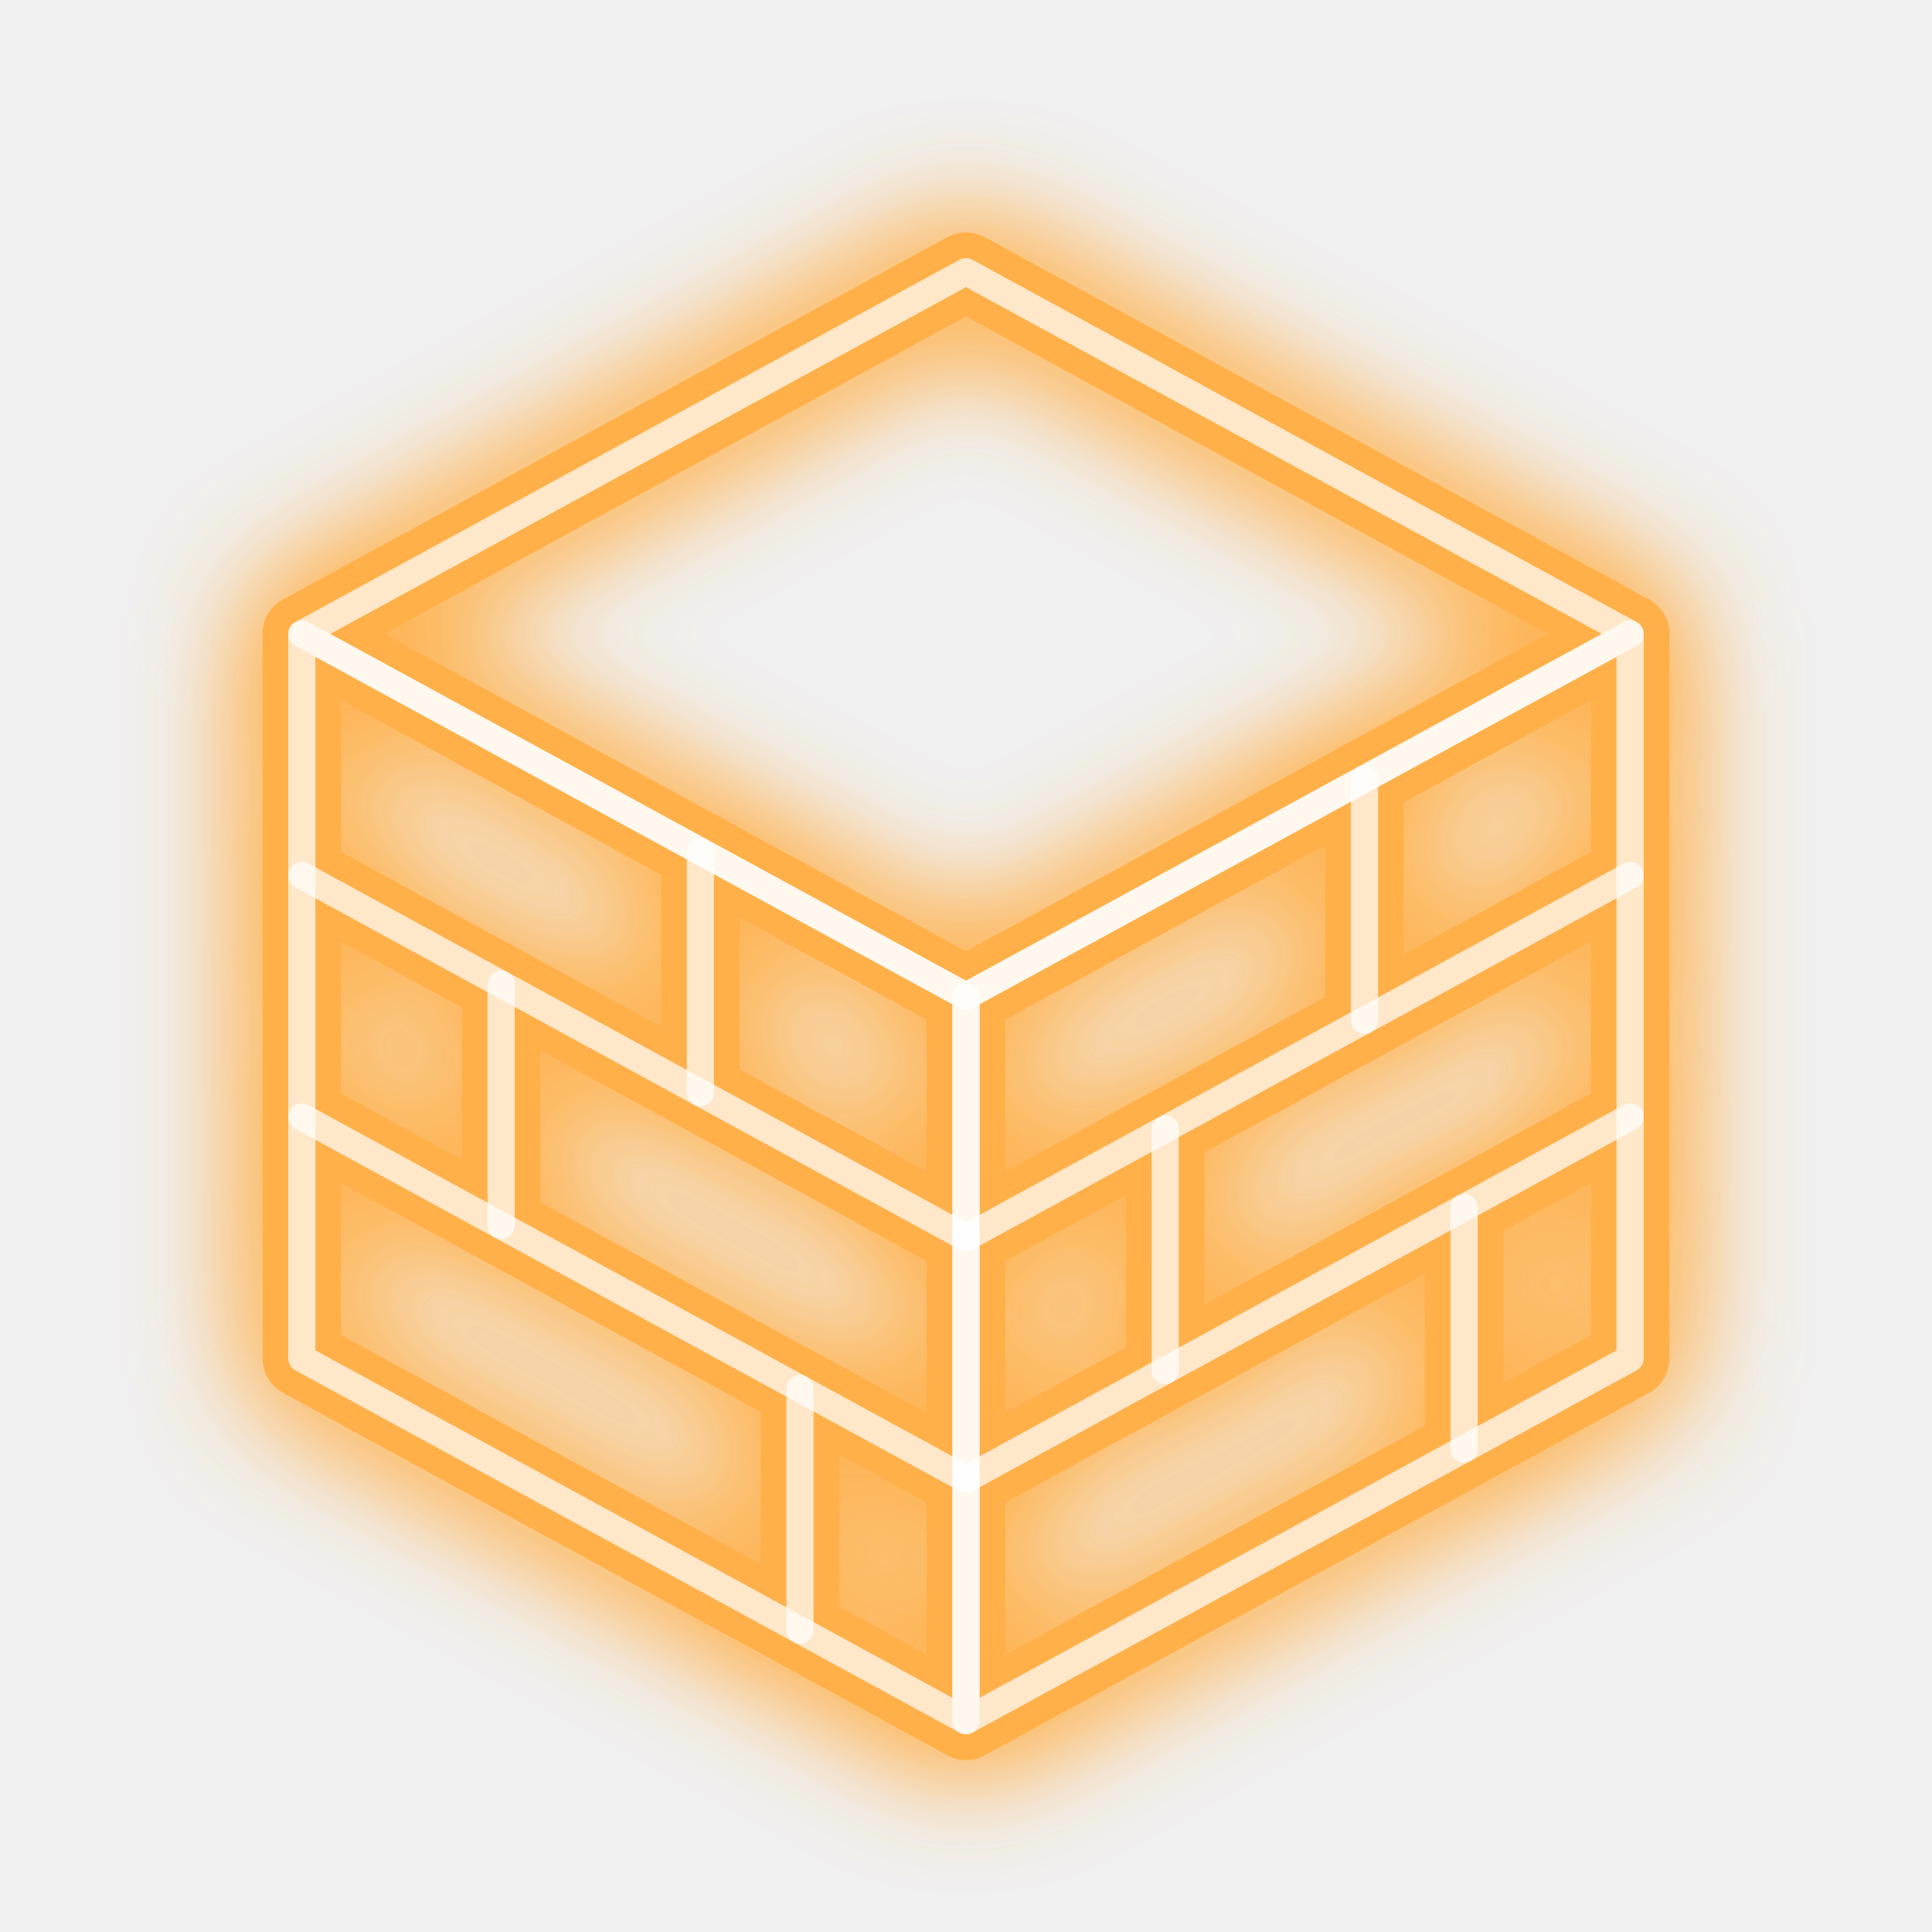
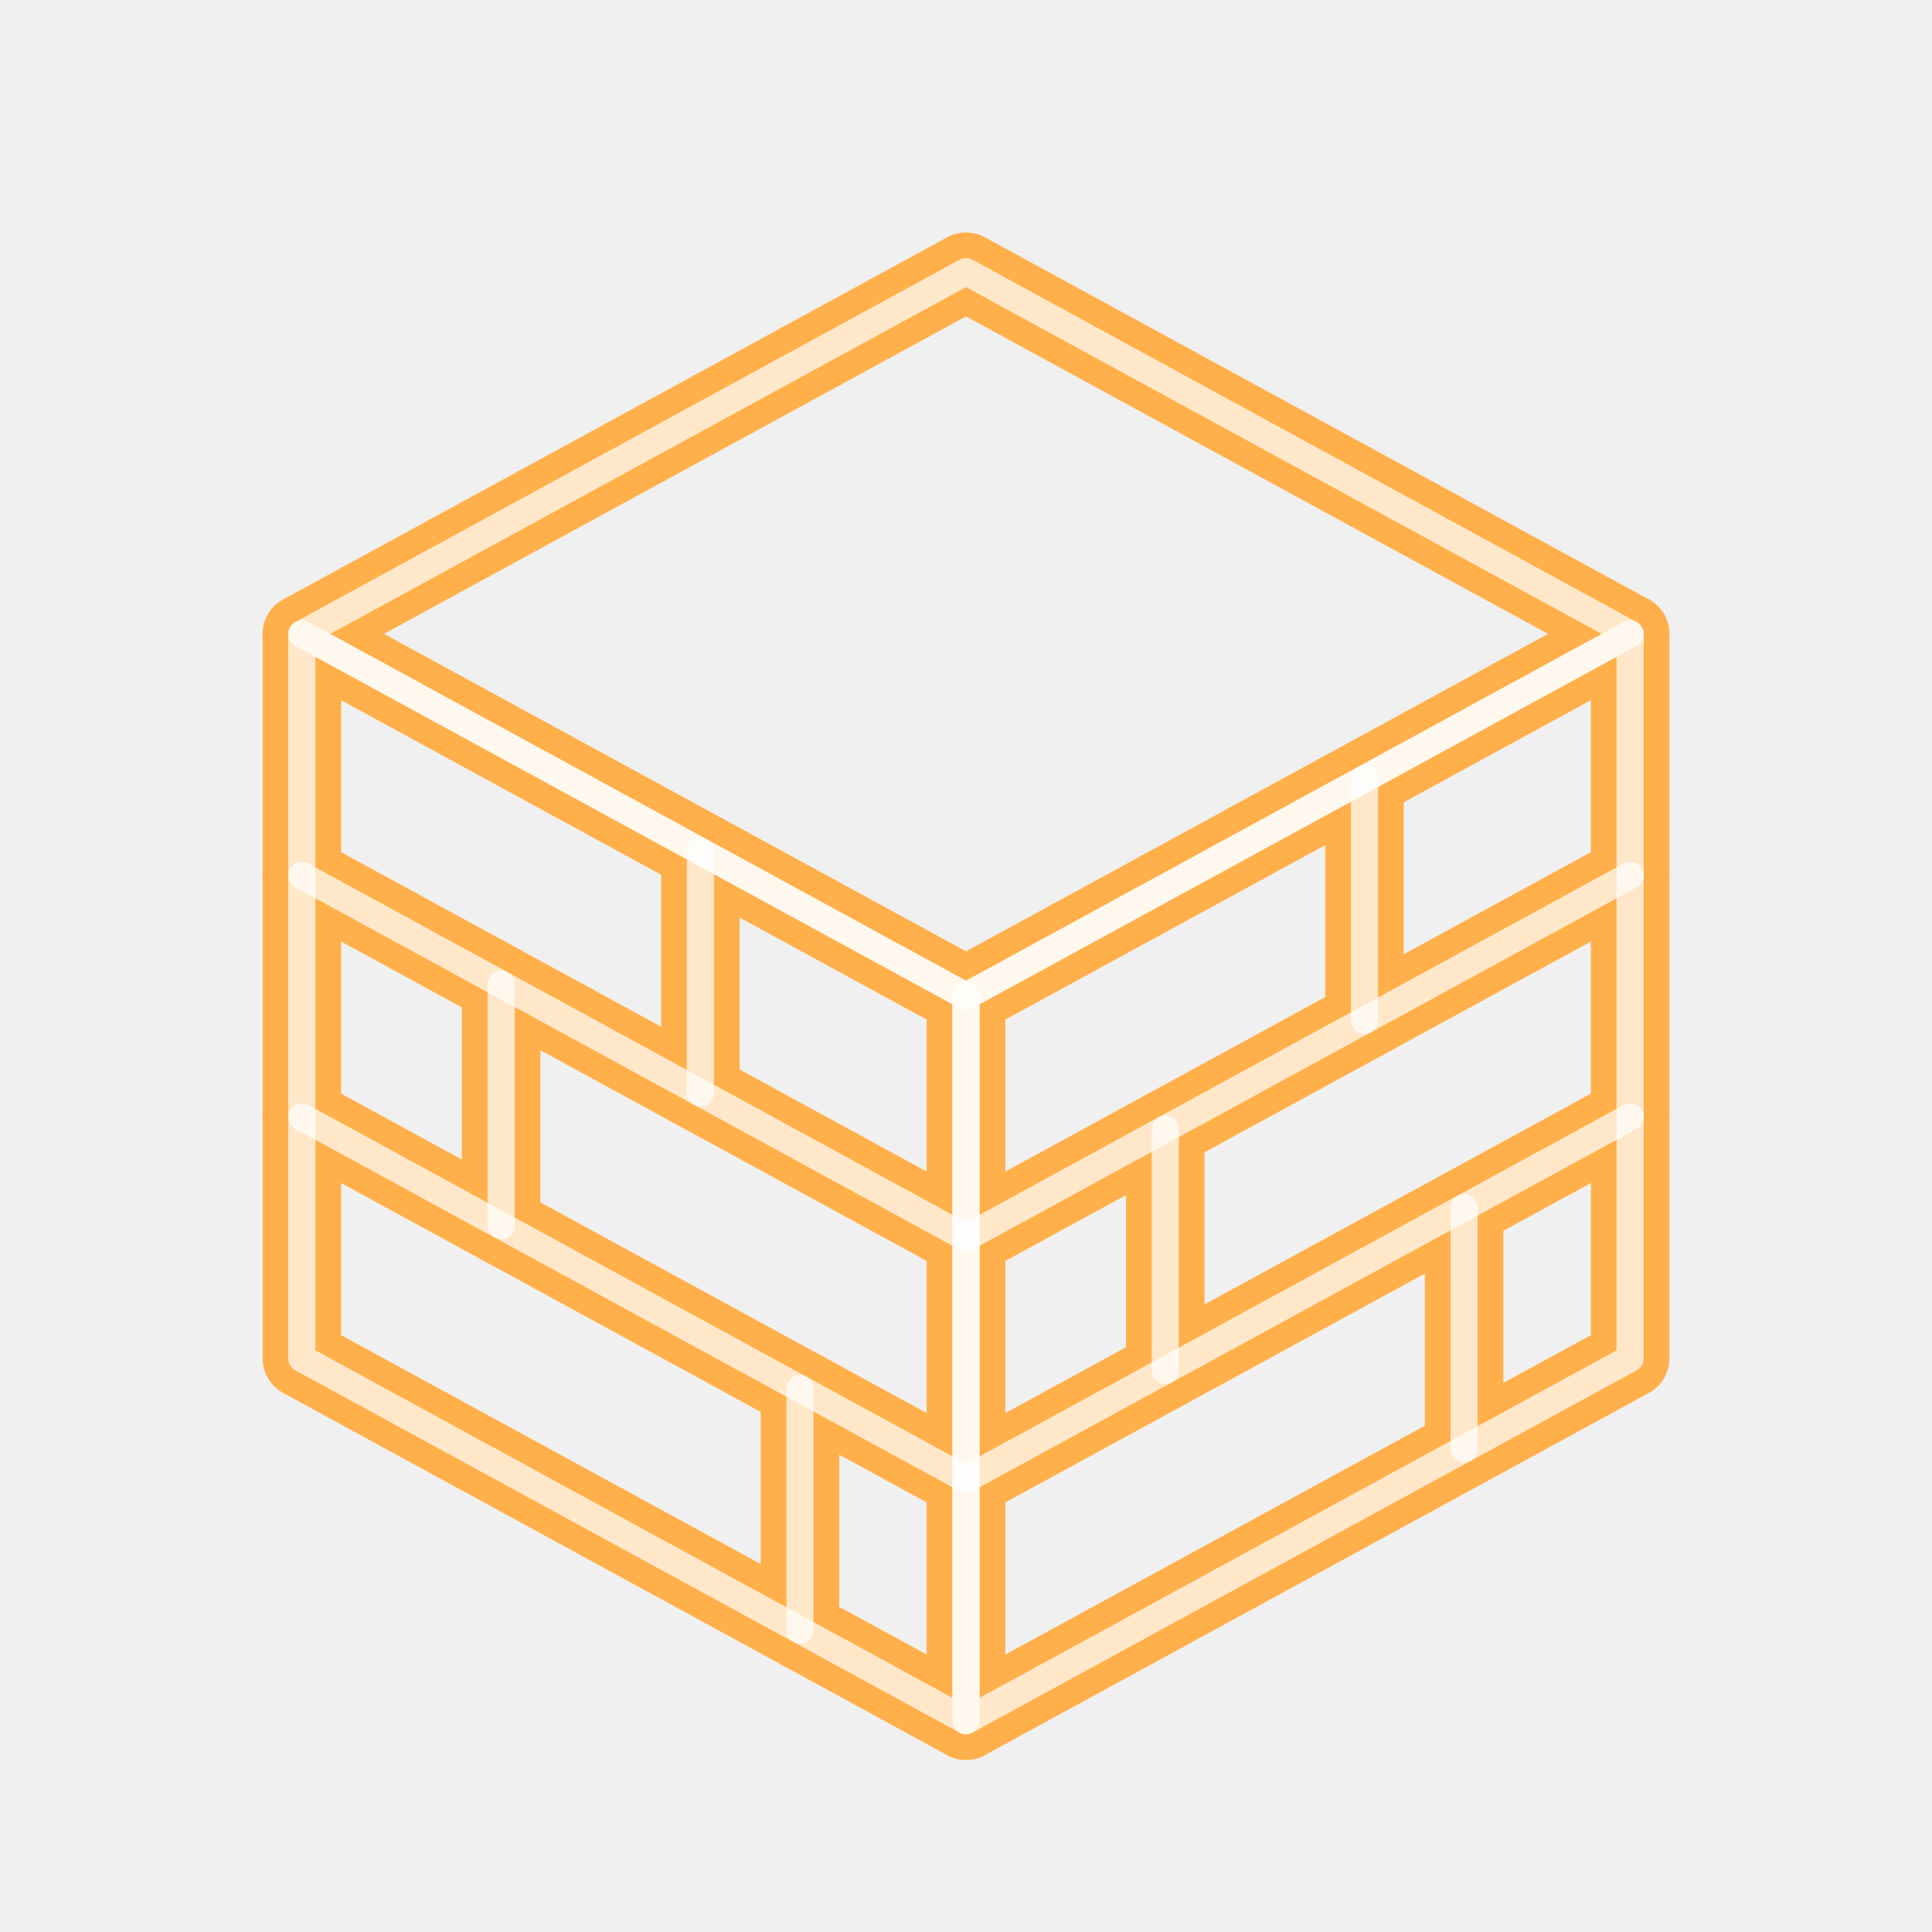
<svg xmlns="http://www.w3.org/2000/svg" viewBox="0 0 64 64">
-   <defs>
-     <filter id="glow" x="-30%" y="-30%" width="160%" height="160%">
-       <feGaussianBlur stdDeviation="2" result="b" />
-       <feMerge>
-         <feMergeNode in="b" />
-         <feMergeNode in="b" />
-         <feMergeNode in="SourceGraphic" />
-       </feMerge>
-     </filter>
-   </defs>
-   <g fill="none" stroke-width="2.6" stroke-linecap="round" stroke-linejoin="round" filter="url(#glow)">
+   <g fill="none" stroke-width="2.6" stroke-linecap="round" stroke-linejoin="round">
    <polygon stroke="#ffb04a" points="10,21 32,33 32,57 10,45" />
    <polygon stroke="#ffb04a" points="32,33 54,21 54,45 32,57" />
    <polygon stroke="#ffb04a" points="10,21 32,9 54,21 32,33" />
    <polyline stroke="#ffb04a" points="10,29 32,41" />
    <polyline stroke="#ffb04a" points="10,37 32,49" />
    <polyline stroke="#ffb04a" points="23.2,28.2 23.2,36.2" />
    <polyline stroke="#ffb04a" points="16.6,32.6 16.6,40.6" />
    <polyline stroke="#ffb04a" points="26.5,46 26.5,54" />
    <polyline stroke="#ffb04a" points="32,41 54,29" />
    <polyline stroke="#ffb04a" points="32,49 54,37" />
    <polyline stroke="#ffb04a" points="45.2,25.8 45.2,33.8" />
    <polyline stroke="#ffb04a" points="38.6,37.4 38.6,45.4" />
    <polyline stroke="#ffb04a" points="48.5,40 48.5,48" />
  </g>
  <g fill="none" stroke="#fff" stroke-opacity=".7" stroke-width=".9" stroke-linecap="round" stroke-linejoin="round">
    <polygon points="10,21 32,33 32,57 10,45" />
    <polygon points="32,33 54,21 54,45 32,57" />
    <polygon points="10,21 32,9 54,21 32,33" />
    <polyline points="10,29 32,41" />
    <polyline points="10,37 32,49" />
    <polyline points="23.2,28.2 23.2,36.2" />
    <polyline points="16.6,32.6 16.6,40.6" />
    <polyline points="26.5,46 26.5,54" />
    <polyline points="32,41 54,29" />
    <polyline points="32,49 54,37" />
    <polyline points="45.2,25.8 45.2,33.8" />
    <polyline points="38.6,37.4 38.6,45.4" />
    <polyline points="48.5,40 48.5,48" />
  </g>
</svg>
